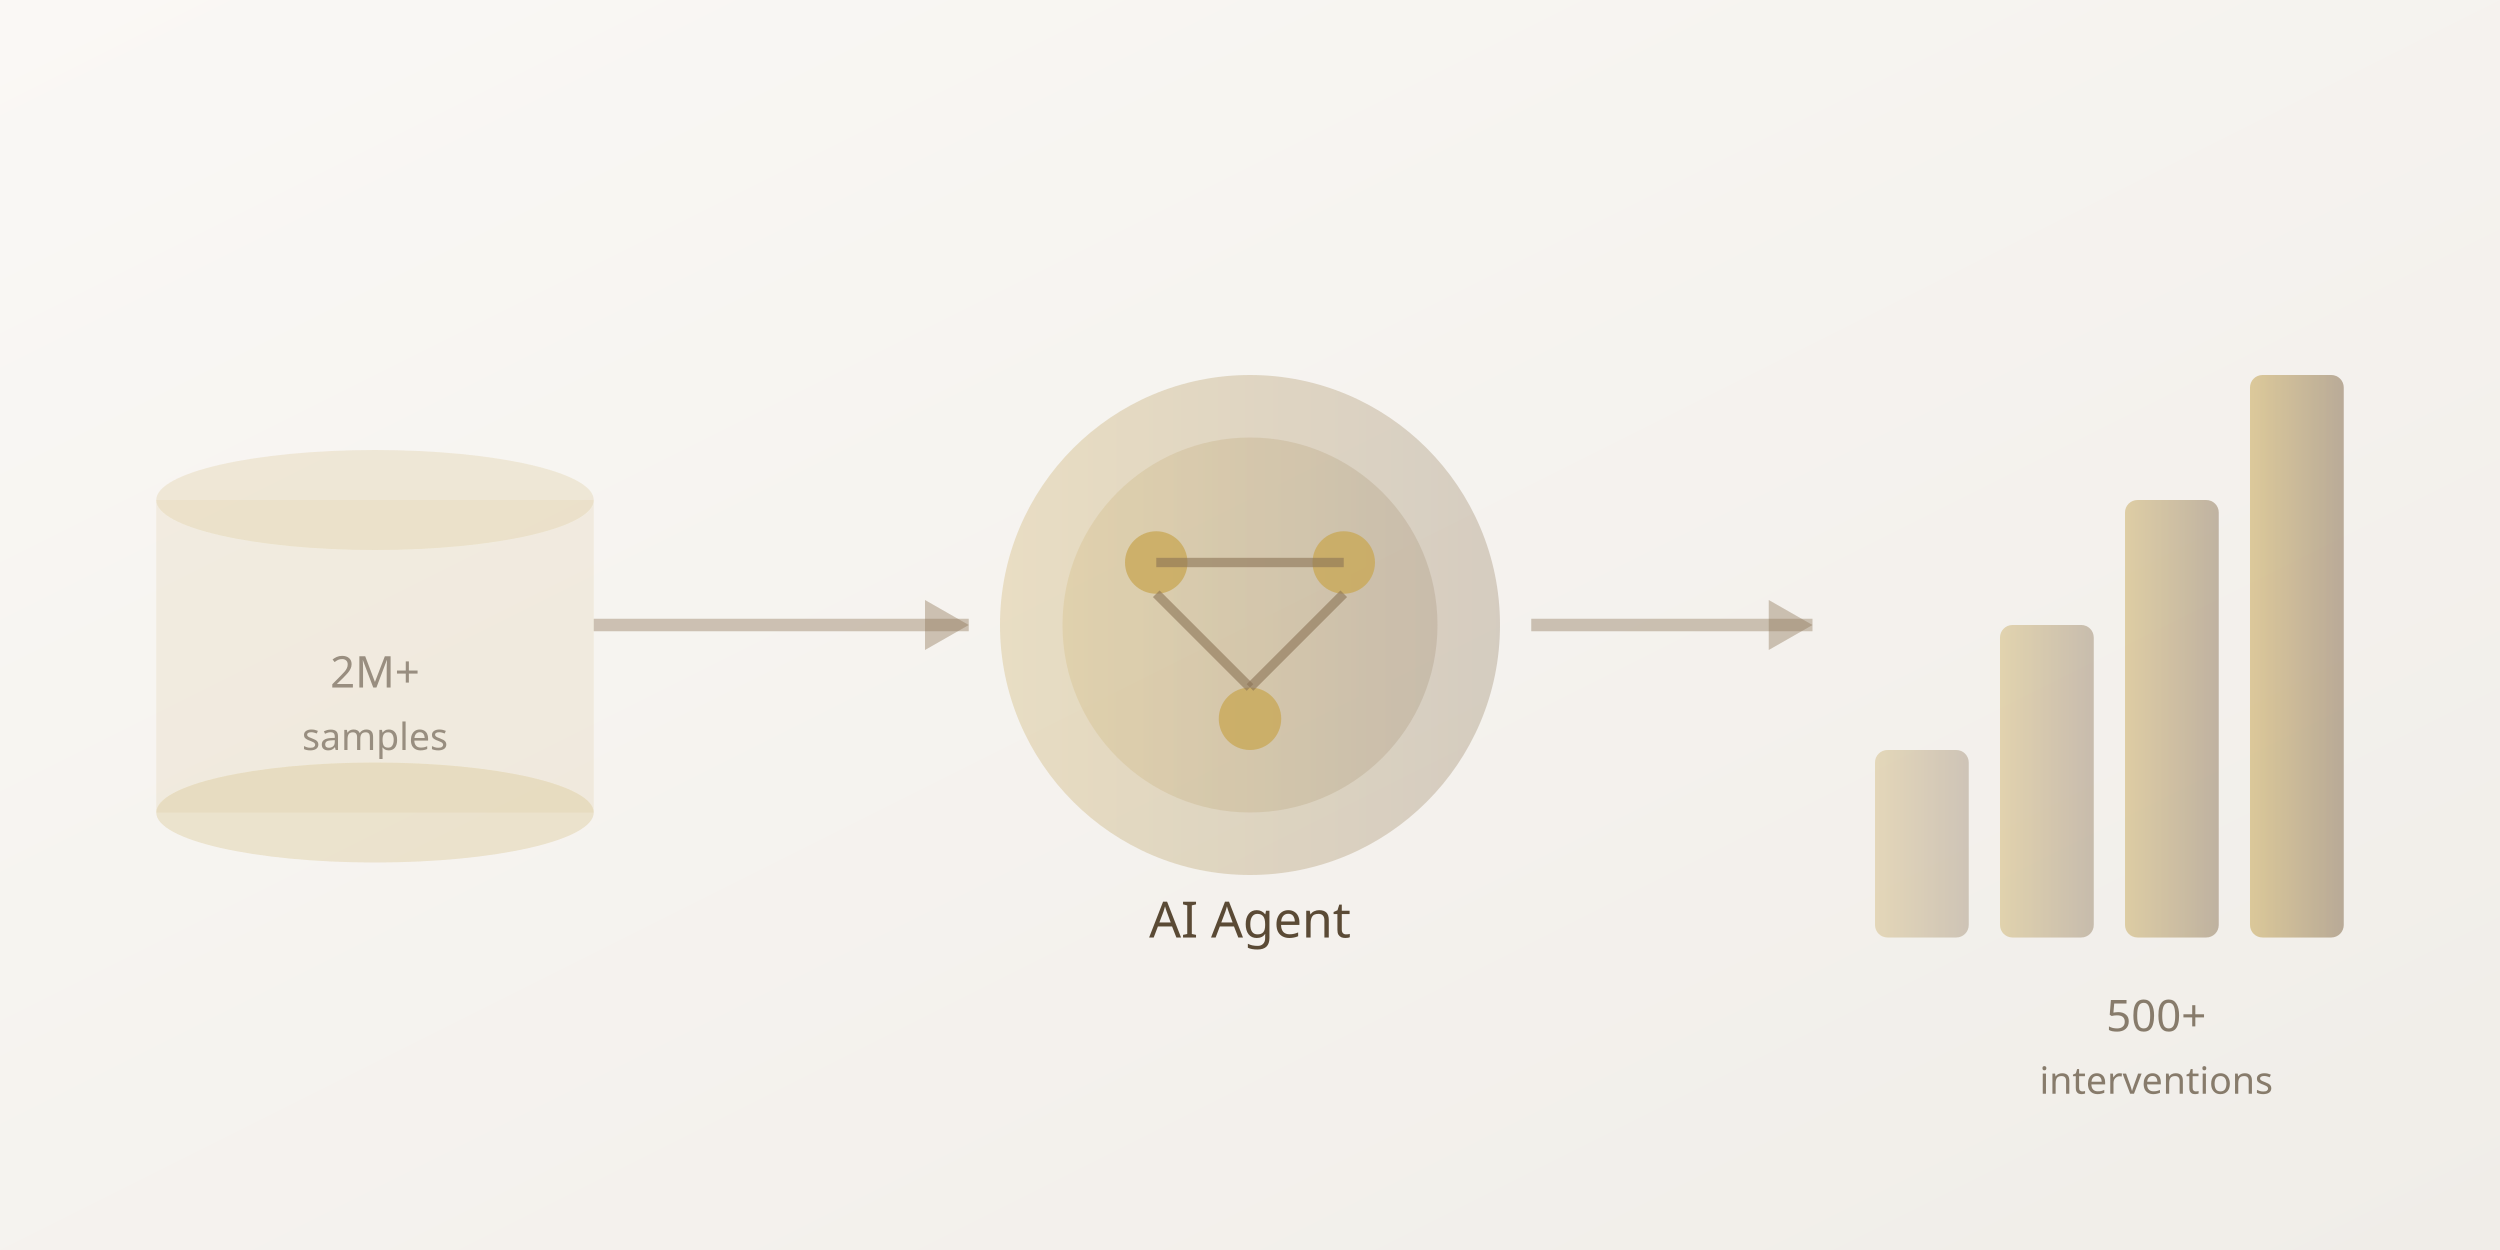
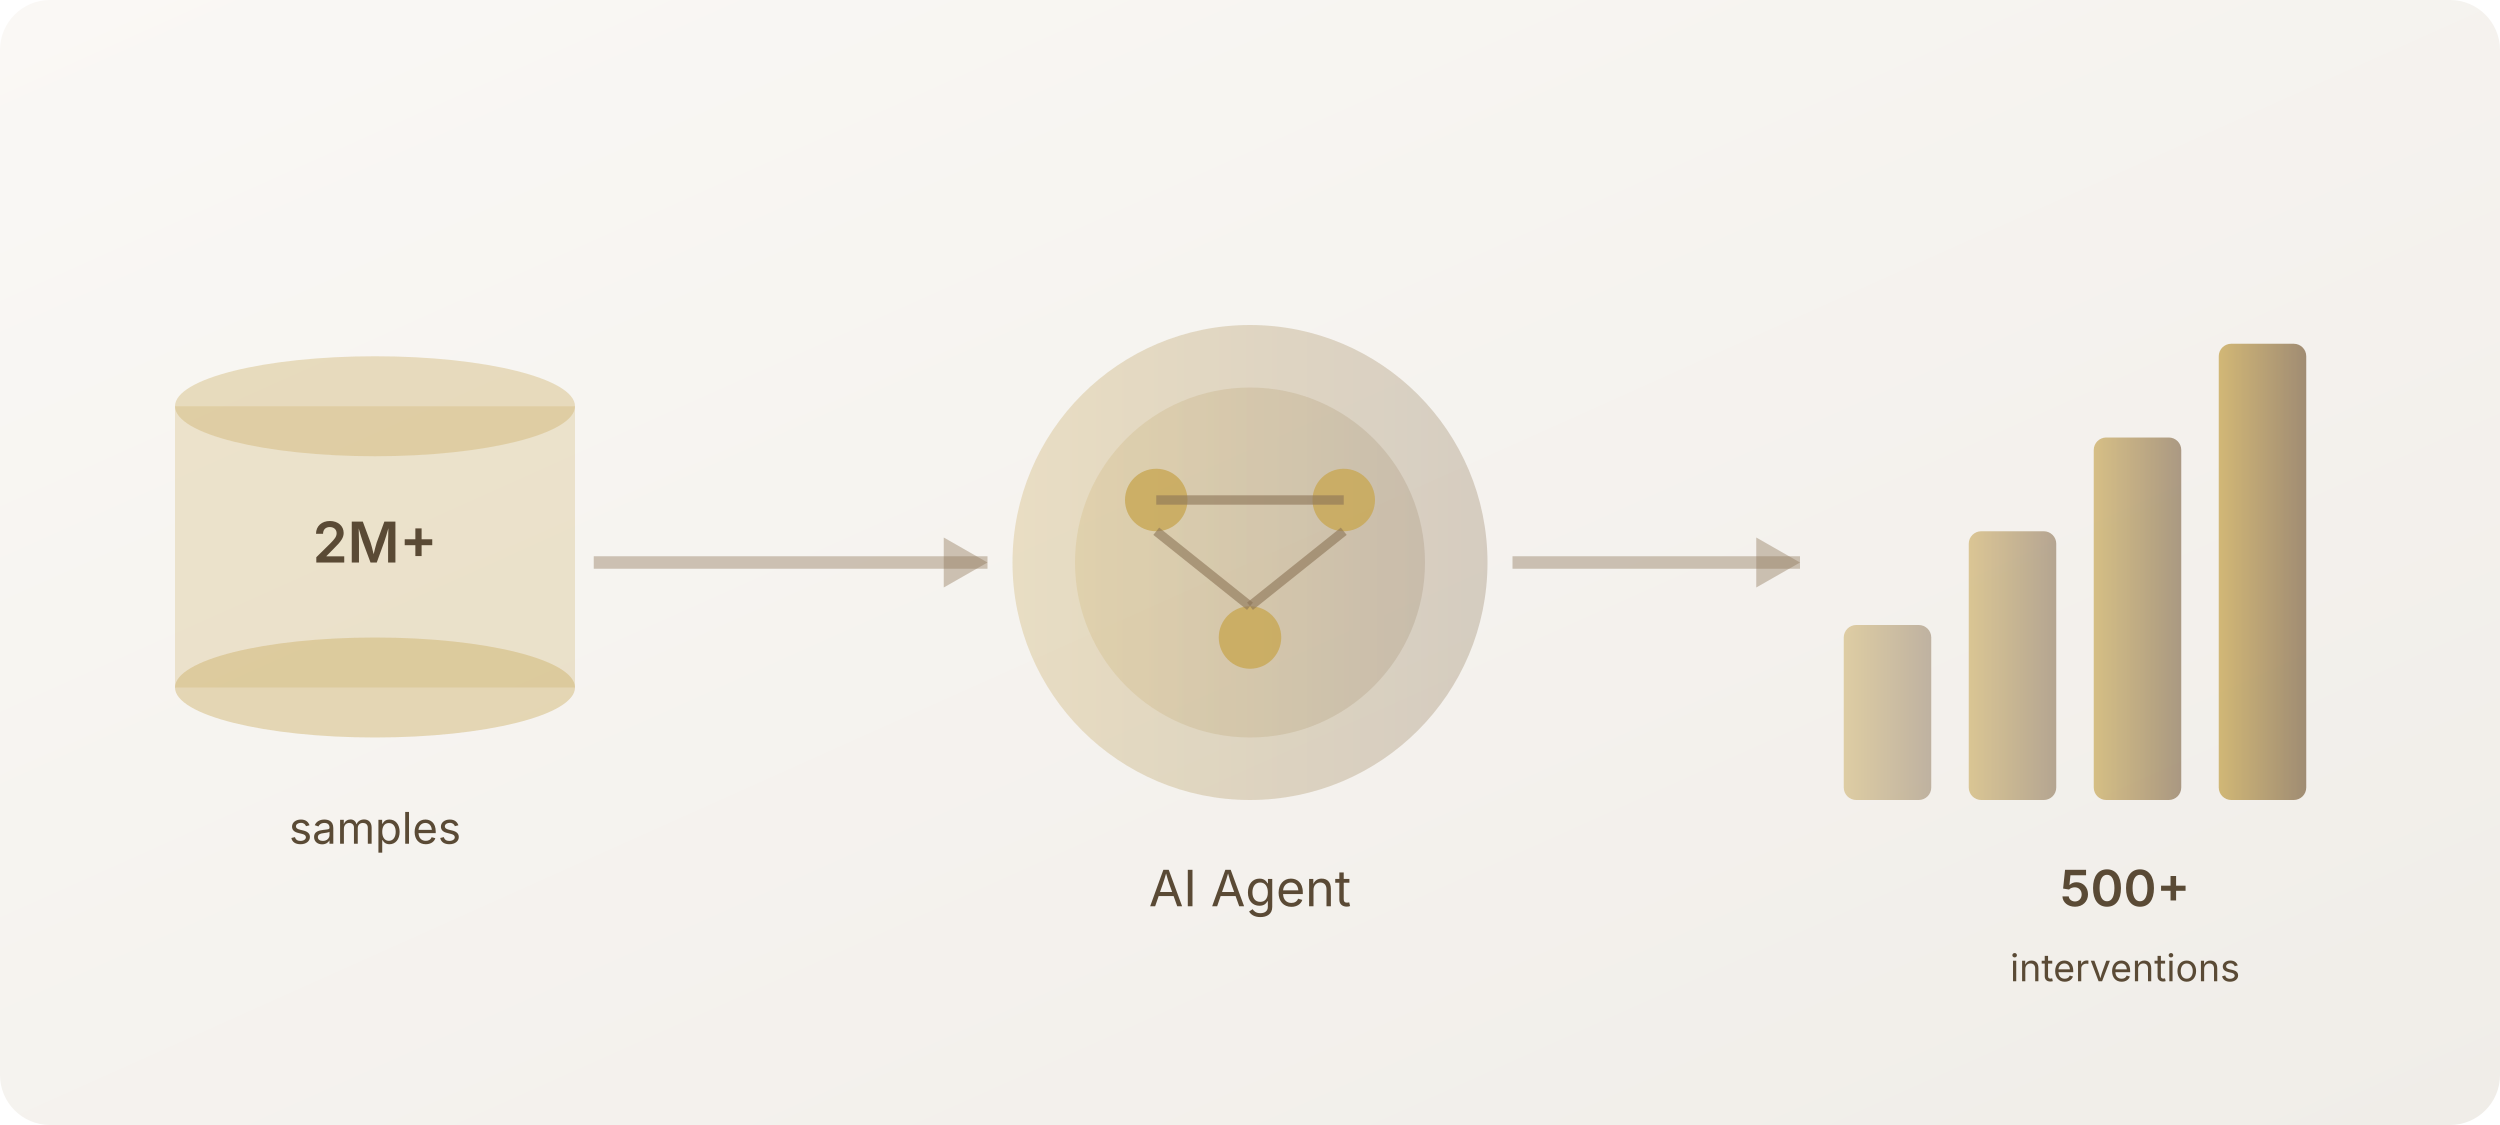
- <svg xmlns="http://www.w3.org/2000/svg" viewBox="0 0 400 200">
+ <svg xmlns="http://www.w3.org/2000/svg" viewBox="0 0 400 180" preserveAspectRatio="xMidYMid meet">
  <defs>
    <linearGradient id="bgClock" x1="0%" y1="0%" x2="100%" y2="100%">
      <stop offset="0%" stop-color="#faf8f5" />
      <stop offset="100%" stop-color="#f0ede8" />
    </linearGradient>
    <linearGradient id="goldClock" x1="0%" y1="0%" x2="100%" y2="0%">
      <stop offset="0%" stop-color="#c9a959" />
      <stop offset="100%" stop-color="#8b7355" />
    </linearGradient>
  </defs>
-   <rect fill="url(#bgClock)" width="400" height="200" />
-   <g opacity="0.6">
-     <ellipse cx="60" cy="80" rx="35" ry="8" fill="#c9a959" opacity="0.3" />
-     <rect x="25" y="80" width="70" height="50" fill="#c9a959" opacity="0.2" />
-     <ellipse cx="60" cy="130" rx="35" ry="8" fill="#c9a959" opacity="0.4" />
-     <text x="60" y="110" font-family="sans-serif" font-size="7" fill="#5a4a35" text-anchor="middle">2M+</text>
-     <text x="60" y="120" font-family="sans-serif" font-size="6" fill="#5a4a35" text-anchor="middle">samples</text>
-   </g>
-   <g>
-     <circle cx="200" cy="100" r="40" fill="url(#goldClock)" opacity="0.3" />
-     <circle cx="200" cy="100" r="30" fill="url(#goldClock)" opacity="0.2" />
-     <circle cx="185" cy="90" r="5" fill="#c9a959" opacity="0.8" />
-     <circle cx="215" cy="90" r="5" fill="#c9a959" opacity="0.8" />
-     <circle cx="200" cy="115" r="5" fill="#c9a959" opacity="0.8" />
-     <line x1="185" y1="95" x2="200" y2="110" stroke="#8b7355" stroke-width="1.5" opacity="0.6" />
-     <line x1="215" y1="95" x2="200" y2="110" stroke="#8b7355" stroke-width="1.5" opacity="0.6" />
-     <line x1="185" y1="90" x2="215" y2="90" stroke="#8b7355" stroke-width="1.5" opacity="0.6" />
-     <text x="200" y="150" font-family="sans-serif" font-size="8" fill="#5a4a35" text-anchor="middle">AI Agent</text>
-   </g>
-   <g opacity="0.7">
-     <rect x="300" y="120" width="15" height="30" rx="2" fill="url(#goldClock)" opacity="0.5" />
-     <rect x="320" y="100" width="15" height="50" rx="2" fill="url(#goldClock)" opacity="0.6" />
-     <rect x="340" y="80" width="15" height="70" rx="2" fill="url(#goldClock)" opacity="0.7" />
-     <rect x="360" y="60" width="15" height="90" rx="2" fill="url(#goldClock)" opacity="0.8" />
-     <text x="345" y="165" font-family="sans-serif" font-size="7" fill="#5a4a35" text-anchor="middle">500+</text>
-     <text x="345" y="175" font-family="sans-serif" font-size="6" fill="#5a4a35" text-anchor="middle">interventions</text>
-   </g>
-   <path d="M95,100 L155,100" stroke="#8b7355" stroke-width="2" fill="none" opacity="0.4" />
-   <polygon points="155,100 148,96 148,104" fill="#8b7355" opacity="0.4" />
-   <path d="M245,100 L290,100" stroke="#8b7355" stroke-width="2" fill="none" opacity="0.4" />
-   <polygon points="290,100 283,96 283,104" fill="#8b7355" opacity="0.4" />
+   <rect fill="url(#bgClock)" width="400" height="180" rx="8" />
+   <ellipse cx="60" cy="65" rx="32" ry="8" fill="#c9a959" opacity="0.35" />
+   <rect x="28" y="65" width="64" height="45" fill="#c9a959" opacity="0.25" />
+   <ellipse cx="60" cy="110" rx="32" ry="8" fill="#c9a959" opacity="0.4" />
+   <text x="60" y="90" font-family="Inter, sans-serif" font-size="9" fill="#5a4a35" text-anchor="middle" font-weight="600">2M+</text>
+   <text x="60" y="135" font-family="Inter, sans-serif" font-size="7" fill="#5a4a35" text-anchor="middle">samples</text>
+   <circle cx="200" cy="90" r="38" fill="url(#goldClock)" opacity="0.3" />
+   <circle cx="200" cy="90" r="28" fill="url(#goldClock)" opacity="0.2" />
+   <circle cx="185" cy="80" r="5" fill="#c9a959" opacity="0.85" />
+   <circle cx="215" cy="80" r="5" fill="#c9a959" opacity="0.85" />
+   <circle cx="200" cy="102" r="5" fill="#c9a959" opacity="0.85" />
+   <line x1="185" y1="85" x2="200" y2="97" stroke="#8b7355" stroke-width="1.5" opacity="0.6" />
+   <line x1="215" y1="85" x2="200" y2="97" stroke="#8b7355" stroke-width="1.5" opacity="0.6" />
+   <line x1="185" y1="80" x2="215" y2="80" stroke="#8b7355" stroke-width="1.5" opacity="0.6" />
+   <text x="200" y="145" font-family="Inter, sans-serif" font-size="8" fill="#5a4a35" text-anchor="middle">AI Agent</text>
+   <rect x="295" y="100" width="14" height="28" rx="2" fill="url(#goldClock)" opacity="0.5" />
+   <rect x="315" y="85" width="14" height="43" rx="2" fill="url(#goldClock)" opacity="0.6" />
+   <rect x="335" y="70" width="14" height="58" rx="2" fill="url(#goldClock)" opacity="0.7" />
+   <rect x="355" y="55" width="14" height="73" rx="2" fill="url(#goldClock)" opacity="0.8" />
+   <text x="340" y="145" font-family="Inter, sans-serif" font-size="8" fill="#5a4a35" text-anchor="middle" font-weight="600">500+</text>
+   <text x="340" y="157" font-family="Inter, sans-serif" font-size="6" fill="#5a4a35" text-anchor="middle">interventions</text>
+   <path d="M95,90 L158,90" stroke="#8b7355" stroke-width="2" fill="none" opacity="0.4" />
+   <polygon points="158,90 151,86 151,94" fill="#8b7355" opacity="0.4" />
+   <path d="M242,90 L288,90" stroke="#8b7355" stroke-width="2" fill="none" opacity="0.4" />
+   <polygon points="288,90 281,86 281,94" fill="#8b7355" opacity="0.4" />
</svg>
